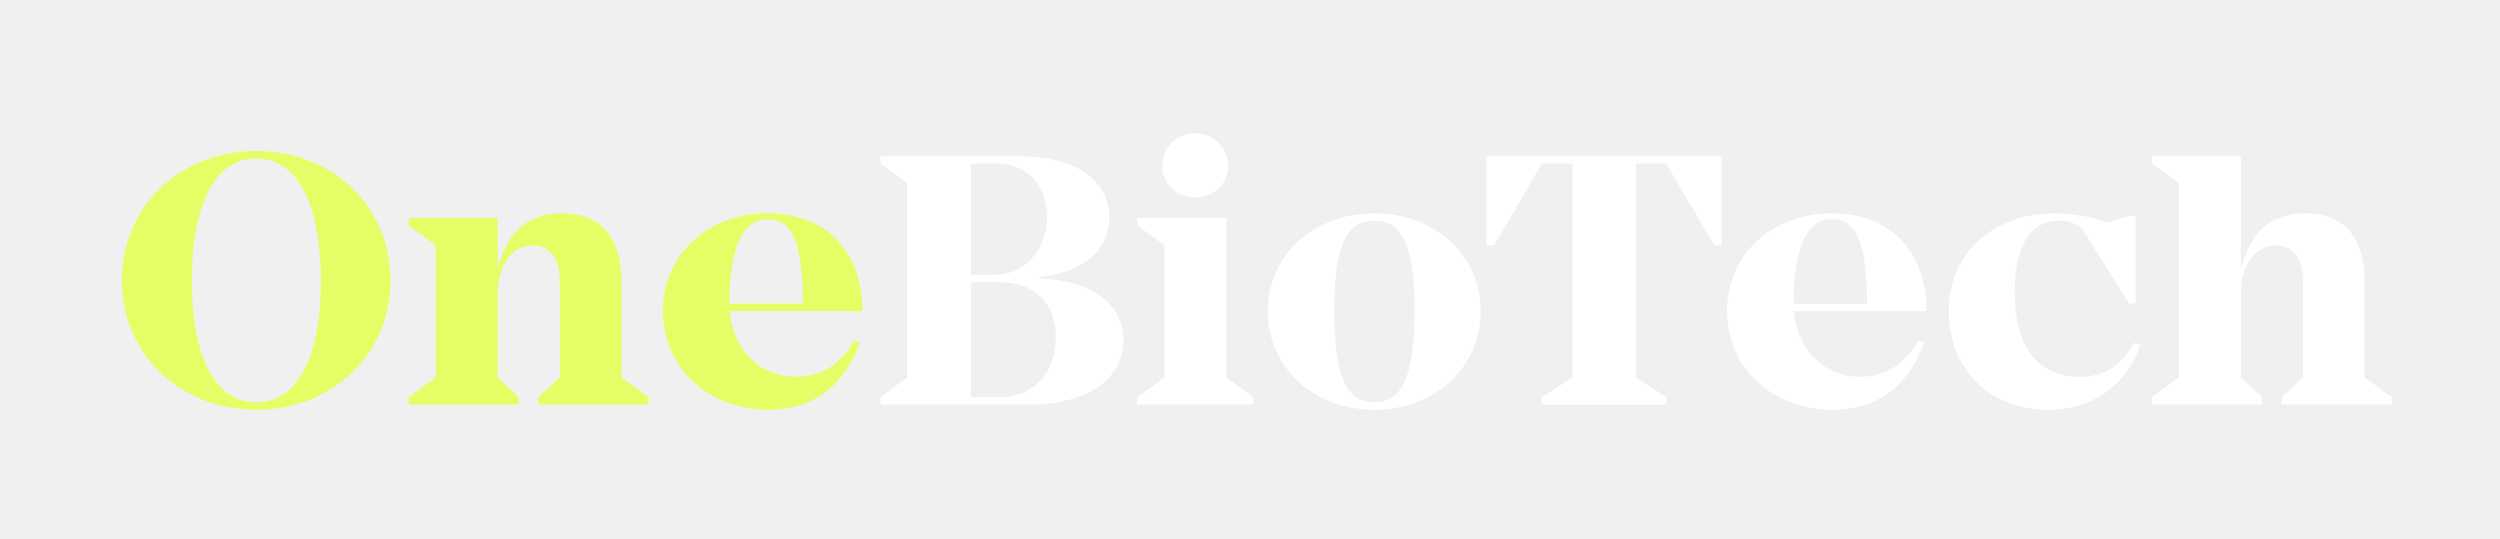
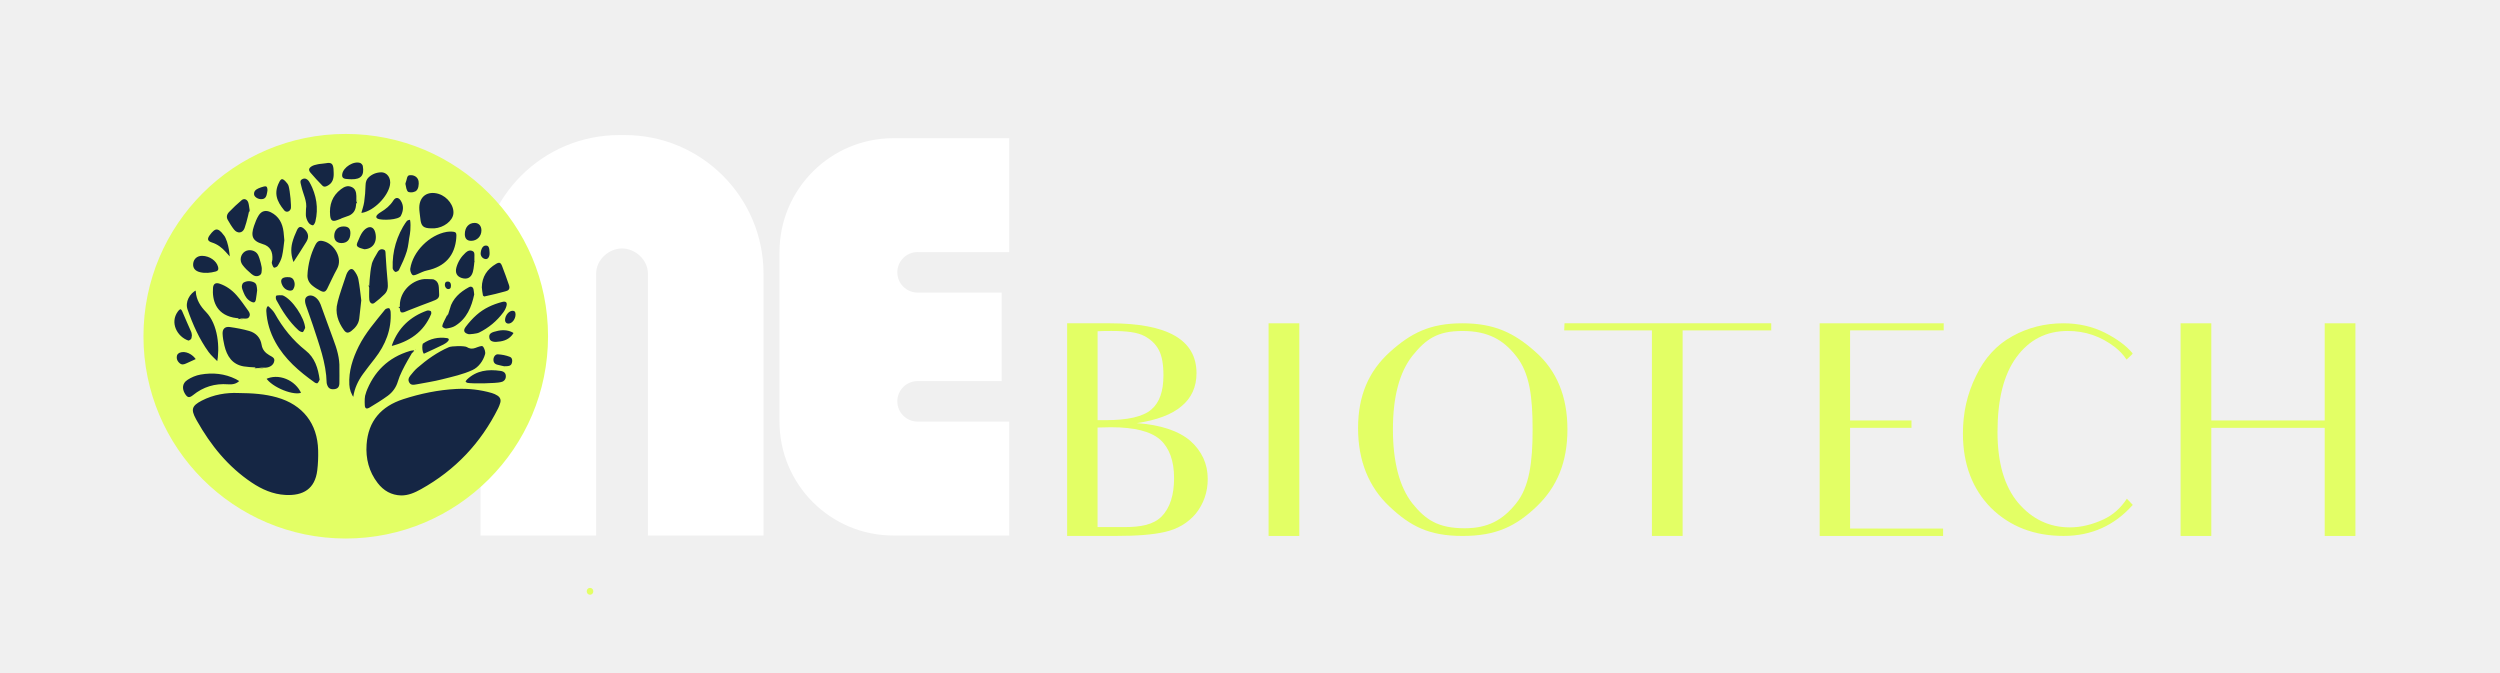
- <svg xmlns="http://www.w3.org/2000/svg" id="Layer_1" version="1.1" viewBox="0 0 943.73 203.29">
+ <svg xmlns="http://www.w3.org/2000/svg" id="Layer_1" version="1.1" viewBox="0 0 1102.25 296.47">
  <defs>
    <style>
      .st0 {
        fill: #fff;
      }

      .st1 {
        fill: #e3ff65;
      }
+ 
+       .st2 {
+         fill: #152644;
+       }
+ 
+       .st3 {
+         fill: none;
+         stroke: #e3ff65;
+         stroke-miterlimit: 10;
+       }
    </style>
  </defs>
-   <path class="st1" d="M147.42,105.85c0,27.29-21.41,48.83-50.65,48.83s-50.79-21.55-50.79-48.83,21.41-48.83,50.79-48.83,50.65,21.55,50.65,48.83ZM121.12,105.85c0-29.8-9.38-46.04-24.35-46.04s-24.35,16.23-24.35,46.04,9.23,46.03,24.35,46.03,24.35-16.23,24.35-46.03Z" />
-   <path class="st1" d="M244.8,149.92v2.8h-41.56v-2.8l8.12-7.42v-35.68c0-9.38-3.5-14.13-10.35-14.13-8.54,0-13.15,8.54-13.15,17.91v31.9l7.98,7.42v2.8h-41.56v-2.8l10.21-7.42v-49.95l-10.21-7.42v-2.8h33.58v19.31c3.08-12.31,9.93-21.13,24.35-21.13,13.43,0,22.39,7.98,22.39,25.75v36.24l10.21,7.42Z" />
-   <path class="st1" d="M322.46,128.51l2.1.84c-5.6,16.23-17.77,25.33-34.42,25.33-22.11,0-39.88-15.25-39.88-37.22s17.63-36.94,39.46-36.94,35.82,13.99,35.82,36.94h-50.09c.84,12.73,10.07,24.77,24.91,24.77,8.96,0,16.37-3.78,22.11-13.71ZM275.3,114.66h27.84c-.28-24.07-4.2-31.9-13.43-31.9s-14.27,10.21-14.41,31.9Z" />
-   <path class="st0" d="M424.04,128.37c0,14.41-13.01,24.35-35.82,24.35h-55.83v-2.8l10.07-7.42v-73.46l-10.07-7.28v-2.8h52.47c20.29,0,33.86,8.54,33.86,22.95s-12.59,21.55-26.73,22.67v.42c20.57.98,32.04,9.79,32.04,23.37ZM366.53,61.77v41.98h8.96c11.33,0,19.73-9.38,19.73-21.83s-8.12-20.15-18.47-20.15h-10.21ZM398.57,127.39c0-12.87-7.7-20.85-21.41-20.85h-10.63v43.38h11.47c11.47,0,20.57-8.81,20.57-22.53Z" />
-   <path class="st0" d="M473.01,149.92v2.8h-43.66v-2.8l10.21-7.42v-49.95l-10.21-7.42v-2.8h33.58v60.17l10.07,7.42ZM438.73,62.47c0-6.44,5.18-12.17,12.45-12.17s12.45,5.74,12.45,12.17c0,6.86-5.18,12.03-12.45,12.03s-12.45-5.18-12.45-12.03Z" />
-   <path class="st0" d="M558.92,117.46c0,21.97-18.05,37.22-40.16,37.22s-40.16-15.25-40.16-37.22,18.19-36.94,40.16-36.94,40.16,14.97,40.16,36.94ZM534.01,117.46c0-25.89-5.18-34.14-15.25-34.14s-15.11,8.26-15.11,34.14,5.18,34.42,15.11,34.42,15.25-8.81,15.25-34.42Z" />
-   <path class="st0" d="M649.86,92.55h-2.8l-18.05-30.78h-11.47v80.74l11.61,7.42v2.8h-47.15v-2.8l11.61-7.42V61.77h-11.61l-17.91,30.78h-2.94v-33.58h88.71v33.58Z" />
-   <path class="st0" d="M724.16,128.51l2.1.84c-5.6,16.23-17.77,25.33-34.42,25.33-22.11,0-39.88-15.25-39.88-37.22s17.63-36.94,39.46-36.94,35.82,13.99,35.82,36.94h-50.09c.84,12.73,10.07,24.77,24.91,24.77,8.96,0,16.37-3.78,22.11-13.71ZM677.01,114.66h27.84c-.28-24.07-4.2-31.9-13.43-31.9s-14.27,10.21-14.41,31.9Z" />
-   <path class="st0" d="M807.97,130.33c-5.6,15.81-18.75,24.35-34.7,24.35-21.83,0-37.64-14.97-37.64-37.36s17.77-36.8,39.88-36.8c6.44,0,13.01.98,19.73,3.5l8.26-2.38h2.66v32.88h-2.52l-17.63-28.12c-2.66-2.38-5.32-3.08-8.68-3.08-12.73,0-16.79,12.87-16.79,26.73,0,21.13,8.82,32.18,24.49,32.18,8.39,0,15.39-3.36,20.71-12.87l2.24.98Z" />
-   <path class="st0" d="M902.83,149.92v2.8h-41.56v-2.8l8.12-7.42v-35.68c0-9.38-3.5-14.13-10.35-14.13-8.54,0-13.15,8.54-13.15,17.91v31.9l7.98,7.42v2.8h-41.56v-2.8l10.21-7.42v-73.46l-10.21-7.28v-2.8h33.58v42.68c3.08-12.31,9.93-21.13,24.35-21.13,13.43,0,22.39,7.98,22.39,25.75v36.24l10.21,7.42Z" />
+   <g>
+     <g>
+       <path class="st1" d="M470.51,142.54h18.88c25.39,0,38.15,7.29,38.15,22.01,0,5.99-2.21,10.94-6.64,14.58-4.3,3.65-10.94,6.12-19.66,7.42,10.55.78,18.36,3.39,23.57,7.81,5.08,4.56,7.68,10.16,7.68,16.8,0,5.86-1.82,10.94-5.21,15.24-3.52,4.17-7.94,6.77-13.41,8.07-5.47,1.3-12.63,1.82-21.75,1.82h-21.62v-93.76ZM483.92,185.25h3.52c9.9,0,16.54-1.56,20.18-4.69,3.65-3.12,5.34-8.07,5.34-15.11,0-4.82-.65-8.59-2.08-11.2-1.43-2.74-3.65-4.69-6.38-6.12-2.86-1.56-7.55-2.21-14.45-2.21-1.82,0-4.56,0-6.12.13v39.2ZM483.92,232.39h11.85c7.29,0,12.76-1.04,16.41-4.69,3.65-3.78,5.47-9.38,5.47-16.93s-2.08-13.28-6.12-16.93c-4.17-3.65-11.33-5.47-21.75-5.47-1.69,0-4.3.13-5.86.13v43.88Z" />
+       <path class="st1" d="M572.86,142.54v93.76h-13.54v-93.76h13.54Z" />
+       <path class="st1" d="M612.83,155.17c9.38-8.46,17.84-12.63,31.9-12.63s22.79,4.17,32.16,12.5c9.51,8.33,14.19,19.79,14.19,34.25s-4.56,25.39-13.54,33.99c-9.12,8.72-17.84,13.02-32.68,13.02s-23.05-4.3-32.29-13.02c-9.12-8.59-13.8-20.18-13.8-34.51s4.69-25.13,14.06-33.6ZM622.73,221.97c5.86,7.29,11.46,10.94,23.05,10.94,10.29,0,16.8-3.65,22.66-10.94,5.86-7.29,7.29-18.1,7.29-32.55s-1.3-24.87-7.16-32.29c-5.86-7.55-12.76-11.2-23.83-11.2s-16.15,3.65-22.01,10.94c-5.73,7.29-8.59,18.1-8.59,32.42s2.86,25.39,8.59,32.68Z" />
+       <path class="st1" d="M780.94,145.66h-39.07v90.63h-13.54v-90.63h-38.67l.13-3.12h91.15v3.12Z" />
+       <path class="st1" d="M827.94,233.04h28.78v3.26h-54.43v-93.76h54.69v3.12h-41.28v39.72h27.08v3.25h-27.08v44.4h12.24Z" />
+       <path class="st1" d="M940.32,222.62c-7.94,8.99-18.1,13.67-30.47,13.67-13.02,0-23.7-4.17-32.03-12.37-8.2-8.33-12.37-19.27-12.37-32.81,0-8.99,1.82-17.32,5.73-25.26,3.78-7.94,9.12-13.8,16.02-17.58,6.77-3.78,14.32-5.73,22.53-5.73,6.77,0,12.89,1.43,18.36,4.17,5.34,2.73,9.38,5.73,12.11,8.98v.39l-2.6,2.47c-1.43-2.21-3.26-4.04-5.08-5.47-6.25-4.82-13.15-7.16-20.83-7.16-9.51,0-17.06,3.91-22.66,11.59-5.6,7.68-8.33,18.62-8.33,32.95,0,13.54,3,23.96,9.12,31.25,6.12,7.16,13.67,10.81,22.79,10.81,4.82,0,9.77-1.17,14.84-3.52,4.17-1.95,7.55-4.95,10.29-9.12l2.6,2.73Z" />
+       <path class="st1" d="M1038.5,142.54v93.76h-13.54v-47.66h-50v47.66h-13.54v-93.76h13.54v42.84h50v-42.84h13.54Z" />
+     </g>
+     <g>
+       <path class="st0" d="M275.44,59.55h-2.4c-33.79,0-61.18,27.39-61.18,61.18h0v115.39h50.97v-115.39c0-6.39,5.78-11.19,11.42-11.19s11.42,4.8,11.42,11.19v115.39h50.97v-115.39h0c0-33.79-27.39-61.18-61.18-61.18Z" />
+       <path class="st0" d="M404.56,111.16h40.41v-50.23h-51.06c-27.74,0-50.23,22.49-50.23,50.23h0v17.85h0v39.02h0v17.85h0c0,27.74,22.49,50.23,50.23,50.23h51.06v-50.23h-40.41c-4.93,0-8.93-4-8.93-8.93s4-8.93,8.93-8.93h37.09v-39.02h-37.09c-4.93,0-8.93-4-8.93-8.93s4-8.93,8.93-8.93Z" />
+       <g>
+         <g>
+           <circle class="st2" cx="152.44" cy="147.83" r="83.1" />
+           <circle class="st3" cx="152.44" cy="147.83" r="83.1" />
+         </g>
+         <g>
+           <path class="st1" d="M152.44,59.55c-48.98,0-88.69,39.71-88.69,88.69s39.71,88.69,88.69,88.69,88.69-39.71,88.69-88.69-39.71-88.69-88.69-88.69ZM197.83,135.92c1.38-4.66,4.61-7.51,8.64-9.72,1.23-.68,2.42-.18,2.77,1.17.18.73.21,1.49.34,2.51-1.2,5.59-3.3,10.94-8.67,14.24-1.19.73-2.72,1.04-4.13,1.22-.69.08-1.69-.42-2.14-.99-.3-.37,0-1.38.27-2.01.94-2.16,2.26-4.2,2.92-6.43ZM195.64,125.43c.06-1.11.61-1.8,1.81-1.79,1.18.02,1.89.89,1.88,2.31,0,1.17-.45,2-1.74,2-1.08,0-2.02-1.22-1.95-2.53ZM197.17,148.58c1.21.18,1.58,1.19.76,2.13-.58.67-1.36,1.23-2.16,1.62-2.83,1.4-5.7,2.74-8.58,4.04-1.56.7-1.92-4.64-1.01-5.27,3.29-2.29,7.01-3.11,11-2.52ZM191.29,133.1c-3.68,1.33-7.32,2.79-10.97,4.2-.6.23-1.18.53-1.79.74-1.8.62-2.63.04-2.72-1.89-.02-.43,0-.86,0-.84-.36-5.86,4.01-11.29,9.99-12.6,1.63-.36,3.39-.08,5.09-.08.16,0,.32.04.47.1,3.22,1.32,2.5,4.32,2.75,6.8.19,1.95-.83,2.84-2.82,3.55ZM188.11,136.48c.63-.22,1.62-.04,2.17.35.36.26.49,1.32.27,1.84-3.39,8.13-9.81,12.47-18.41,14.52.12-.65.14-1.03.26-1.36,2.81-7.6,8.12-12.66,15.7-15.35ZM197.63,152.63c1.45-.64,7.31-.75,8.4-.06,1.14.72,2.16.82,3.34.38.35-.13.7-.27,1.06-.39,1.08-.35,2.4-.95,3.11.19.62.99,1.11,2.5.81,3.55-.89,3.16-3.03,6-5.78,7.28-4.22,1.97-8.92,2.98-13.49,4.14-3.74.95-7.58,1.52-11.37,2.24-1.35.25-2.74.46-3.63-.95-.84-1.33-.46-2.62.45-3.73.98-1.21,1.97-2.44,3.14-3.45,4.23-3.69,8.79-6.92,13.96-9.19ZM211.36,147.12c-1.04.51-4.36.82-4.83.72-2.34-.52-3.08-2.08-1.62-4.01,1.45-1.92,3.07-3.75,4.87-5.34,3.31-2.94,7.27-4.75,11.54-5.86,1.95-.51,3,.46,2.47,2.39-.29,1.06-.83,2.12-1.49,3-2.89,3.91-6.56,6.95-10.93,9.1ZM223.32,128.84c-3.2.92-6.46,1.66-9.71,2.37-.33.07-1.07-.47-1.16-.84-.29-1.19-.36-2.44-.52-3.66.08-4.92,2.46-8.4,6.56-10.82,1.63-.96,2.61-.64,3.3,1.13,1.1,2.8,2.11,5.64,3.09,8.49.56,1.65.07,2.85-1.56,3.32ZM216.35,112.09c-.15,1.67-1.04,2.71-2.25,2.63-1.45-.1-2.68-1.41-2.68-2.91,0-.27.03-.54.07-.8.37-2.17,1.42-3.34,2.91-3.24,1.34.09,1.92,1.13,1.95,3.52,0,.27.02.54,0,.8ZM207.81,106.68c-2.15.03-3.36-1.2-3.37-3.41-.01-3.27,1.94-5.49,4.83-5.49,2.09,0,3.49,1.52,3.49,3.8,0,2.86-2.14,5.06-4.95,5.1ZM204.93,111.05c1.02-.93,2.2-1.43,3.55-.84,1.37.6,1.21,1.88,1.18,3.07-.01.48,0,.97,0,1.45.07.01-.21,3.68-.72,5.4-.81,2.75-2.91,3.75-5.53,2.91-2.42-.77-3.41-2.71-2.63-5.38.75-2.58,2.16-4.79,4.15-6.61ZM201.7,104.76c-.62,8.2-5.17,13.25-13.33,14.97-1.45.3-2.8,1.05-4.19,1.62-1.03.43-2.21.94-2.97-.08-.57-.76-.96-1.98-.82-2.91,1.2-7.79,8.64-15.24,16.44-16.61.63-.11,1.29-.12,1.53-.14,3-.03,3.53.54,3.33,3.15ZM200.38,94.41c-.44,3.36-4.5,6.47-8.85,6.77-.43.03-.86,0-1.29,0-3.86,0-5.11-1.16-5.44-4.97-.14-1.61-.48-3.21-.44-4.81.13-5.22,4-7.9,9.1-6.42.05.01.1.04.15.06,4.13,1.29,7.26,5.62,6.77,9.36ZM182.78,85.09c-1.01.32-2.67.35-3.28-.25-.81-.8-.97-2.33-1.23-3.59-.11-.52.27-1.13.39-1.71.49-2.33.94-2.83,2.57-2.81,2,.03,3.57,1.33,3.83,3.21.05.37.05.75.06,1.07-.08,1.82-.56,3.5-2.36,4.08ZM178.73,97.38c.4-.59,1.56-1.07,2.25-.95.7.12.58,5.2.24,6.87-.52,2.52-.62,5.15-1.37,7.59-.89,2.89-2.19,5.68-3.52,8.41-.3.61-1.61,1.26-2.16,1.06-.69-.24-1.51-1.33-1.54-2.07-.26-7.62,1.85-14.61,6.1-20.92ZM177.17,95.43c-1.13,2.2-9.12,2.29-10.78,1.48-1.22-.59-1.28-1.65-.32-2.64.44-.45.99-.83,1.54-1.16,2.14-1.29,4.03-2.79,5.39-4.97,1.13-1.8,2.89-1.79,4.04-.06,1.57,2.38,1.39,4.89.13,7.33ZM115.6,108.06c-4.95-1.46-5.61-4.12-4.07-8.64.55-1.61,1.18-3.25,2.08-4.69,1.43-2.28,3.62-2.79,6.04-1.58,3.71,1.86,5.39,5.09,5.87,9.06.14,1.12.21,2.24.35,3.74-.29,2.14-.47,4.68-1.04,7.13-.37,1.58-1.16,3.13-2.05,4.5-.37.58-1.75,1.13-2.21.87-.64-.36-.98-1.46-1.21-2.3-.14-.52.19-1.15.23-1.74.22-3.32-.84-5.43-3.98-6.36ZM121.38,159.46c-.37,1.71-1.96,2.94-4.05,3.13-.48.04-.97,0-1.45,0,0,.02-5.71-.08-8.5-.55-5.33-.91-7.8-4.75-8.94-9.63-.4-1.72-.73-3.49-.8-5.24-.11-2.44,1.33-3.81,3.73-3.48,2.92.41,5.84.94,8.67,1.76,3.18.92,5.26,3.18,5.8,6.5.33,2.04,1.5,3.24,3.12,4.21,1.27.76,2.86,1.29,2.43,3.3ZM133.38,173.45c-3.48,1.92-13.82-2.18-16.58-6.64,5.86-3.03,13.92.24,16.58,6.64ZM104.64,129.8c1.91,2.17,3.54,4.59,5.24,6.95.68.94,1.09,1.99.43,3.17-.66,1.17-1.75,1.08-2.84,1.03-.22,0-.43,0-.65,0,0,.04-2.8-.18-4.16-.47-8.03-1.73-9.67-8.25-9.24-13.65.17-2.08,1.55-2.91,3.54-2.24,3.03,1.02,5.59,2.86,7.67,5.21ZM102.78,101.51c-1.06-1.34-1.95-2.84-2.8-4.33-.83-1.45-.43-2.92.63-4.03,1.79-1.86,3.67-3.64,5.64-5.3,1.29-1.09,3.04-.49,3.65,1.18.36.99.41,2.09.6,3.14.07.04-1.18,5.86-2.21,8.61-.99,2.64-3.75,2.95-5.51.73ZM106.13,126.33c0-.73.39-1.8.96-2.13,1.59-.94,3.42-.96,5.1-.17,1.55.73,1.55,2.31,1.69,3.97-.17,1.24-.3,2.69-.56,4.11-.32,1.69-1.23,2.12-2.8,1.35-1.85-.91-2.9-2.51-3.61-4.36-.35-.9-.78-1.84-.78-2.77ZM115.91,118.35c-.06,1.33.15,2.78-1.34,3.55-1.51.78-2.92.21-4.04-.74-1.46-1.24-2.92-2.57-4.04-4.11-1.59-2.17-.92-5.16,1.18-6.55,2.01-1.33,5.27-.73,6.5,1.57,1.01,1.89,1.88,6.23,1.75,6.28ZM113.72,82.6c.73-.34,1.51-.57,2.28-.79,1.68-.47,2.43.12,2.43,2.16-.09.52-.18,1.33-.4,2.1-.46,1.67-1.52,2.36-3.25,2.22-1.56-.13-3.11-1.24-3.25-2.47-.19-1.65.83-2.6,2.18-3.22ZM122.62,80.12c.99-1.98,2.05-2.15,3.59-.53.62.65,1.26,1.42,1.51,2.25.68,2.3,1.31,9.25.99,10.26-.57,1.81-2.63,2.38-3.82.92-3.35-4.09-4.81-7.83-2.26-12.9ZM121.41,130.04c.52-.53,3.18-.38,3.48-.26,4.34,1.8,9.86,10.03,10.17,14.88-.45.78-.76,1.99-1.41,2.21-.65.22-1.82-.35-2.44-.93-4.16-3.83-7.18-8.53-9.83-13.47-.36-.66-.39-2.01.03-2.44ZM129.56,128.02c-.3.43-1.23.68-1.83.61-1.71-.19-2.98-1.17-3.74-2.72-1.26-2.56-.21-4.21,2.65-4.22,1.45-.06,2.71.3,3.35,1.72.72,1.59.52,3.21-.43,4.6ZM129.3,116.61c-1.5-3.5-1.71-6.62-.92-9.74.5-1.96,1.28-3.87,2.14-5.71.9-1.91,2.3-2.07,3.88-.66,2.06,1.84,2.53,4.01,1.12,6.34-1.91,3.16-3.96,6.23-6.22,9.76ZM137.13,80.44c2.87,5.48,3.87,11.25,2.41,17.33-.19.79-.81,1.9-1.42,2.04-.67.15-1.78-.47-2.29-1.08-.68-.82-1.13-1.93-1.37-2.98-.22-.97-.05-2.03-.05-3.55.63-3.26-1.28-6.53-2.04-10.02-.3-1.4-1.03-2.9.88-3.74,1.44-.63,2.87.12,3.86,2.02ZM137.08,72.94c.86-.56,1.96-.8,2.99-1.01,1.15-.24,2.35-.22,3.51-.45,2.6-.51,3.72.28,3.96,2.94.05.59.06,1.18.08,1.77.11,2.71-.54,5-3.24,6.28-.99.47-1.89.48-2.65-.33-1.77-1.87-3.58-3.71-5.22-5.68-1.13-1.37-.94-2.54.57-3.52ZM135.06,120.89c.33-4.54,1.39-8.91,3.46-12.99,1.08-2.14,2.23-2.61,4.48-1.98,4.89,1.36,8.81,7.93,6.05,12.87-1.57,2.81-2.86,5.77-4.3,8.65-.84,1.68-1.87,2.11-3.56,1.27-1.38-.68-2.73-1.52-3.9-2.51-1.58-1.34-2.41-3.14-2.22-5.31ZM146.86,104.09c0-2.92,1.87-4.8,4.73-4.75,2.32.04,3.44,1.2,3.4,3.53-.05,3.05-1.69,4.82-4.45,4.8-2.27-.02-3.68-1.39-3.68-3.58ZM153.39,95.81c-1.52.53-3.02,1.1-4.51,1.69-2.33.92-3.58.17-3.82-2.38-.45-4.88.92-9.01,4.95-12.08,1.6-1.22,3.26-1.93,5.22-1.05,1.88.85,2.33,2.54,2.39,4.4.02.59,0,1.18,0,1.77.04,0-.08,2.26-.3,3.36-.44,2.2-1.84,3.56-3.94,4.29ZM157.07,106.91c.58-1.27,1.01-2.61,1.69-3.82.51-.92,1.18-1.83,1.99-2.48,2.28-1.82,4.52-.99,5.2,1.83,1.08,4.44-1.21,7.82-5.35,7.96-.86-.27-1.76-.44-2.56-.83-1.11-.54-1.53-1.44-.97-2.67ZM163.32,116.72c.46-2.08,1.74-4.01,2.84-5.9.65-1.12,1.77-1.77,3.18-1.24,1.29.49,1.11,1.63,1.18,2.72.26,4.12.53,8.25.93,12.36.2,2.05-.06,3.92-1.53,5.38-1.41,1.4-2.92,2.71-4.51,3.9-1.36,1.03-2.93.11-3.09-1.83-.14-1.6-.03-3.23-.03-4.84-.11-.01.27-7.12,1.04-10.56ZM172.42,81.74c-1.05,5.33-7.25,11.56-12.53,12.56-.3.06-.62,0-1.22,0,.52-1.9,1.14-3.57,1.4-5.3.36-2.42.54-4.88.6-7.33.04-1.56.45-2.86,1.58-3.9,1.61-1.47,3.56-2.23,5.71-2.29,3.07-.08,5.13,2.87,4.46,6.26ZM154.96,79.54c-.91-.06-1.84-.03-2.73-.19-1.49-.27-2.07-1.19-1.83-2.69.52-3.32,5.41-6.39,8.59-5.27.62.22,1.34,1.04,1.46,1.68.81,4.49-1,6.55-5.49,6.47ZM99.05,103.31c2.49,3.22,2.93,11,2.77,11.08-.89-.99-1.79-1.98-2.67-2.98-1.63-1.83-3.49-3.28-5.9-4.03-2.23-.7-2.59-2.05-1.24-3.91,2.65-3.67,4.28-3.72,7.04-.15ZM96.62,117.5c.38,1.44-.06,2.34-1.48,2.71-2.31.6-4.63.86-7.01.3-2.42-.57-3.67-2.08-3.46-4.31.23-2.37,2.06-3.95,4.51-3.9,3.46.07,6.67,2.31,7.44,5.2ZM86.64,127.33c.07.44.15.83.18,1.23.23,3.48,2,6.23,4.33,8.61,5.53,5.66,6.38,16.16,4.99,23.1-1.74-1.8-3.38-3.13-4.58-4.79-4.15-5.76-7.01-12.21-9.34-18.87-1.22-3.49.88-7.61,4.42-9.3ZM84.78,146.15c.21.48.21,1.04.33,1.67-.12.61-.08,1.42-.46,1.92-.36.48-1.29,1.04-1.74.89-5.28-1.79-8.68-8.36-4.94-13.52,1.28-1.76,2.21-1.62,2.94.2,1.2,2.98,2.59,5.88,3.86,8.84ZM77.6,156.47c.17-.59.89-1.22,1.51-1.45,2.67-1.02,6.15.61,7.93,3.51-1.57.72-3.07,1.36-4.53,2.07-1.23.6-2.42.93-3.61-.07-1.28-1.08-1.75-2.5-1.3-4.06ZM82.34,167.09c1.78-1.17,3.93-2.08,6.02-2.44,5.45-.95,10.82-.45,15.88,2.07.53.26,1.03.58,1.53.89.12.07.18.24.33.46-1.53,1.68-3.51,2.03-5.57,1.87-5.69-.44-10.72,1.09-15.15,4.69-1.81,1.47-3,1.25-4.22-.71-1.56-2.51-1.3-5.19,1.18-6.82ZM88.65,176.23c5.41-2.81,11.21-3.67,16.36-3.45,6.38.05,11.84.44,17.18,1.94,11.63,3.28,18.31,11.78,18.58,23.84.07,2.95-.03,5.94-.39,8.86-1.03,8.48-6.48,11.75-14.6,11.3-5.59-.31-10.53-2.49-15.12-5.57-10.49-7.04-18.18-16.55-24.31-27.45-.13-.23-.26-.47-.39-.71-2.45-4.45-1.86-6.4,2.71-8.77ZM140.26,169.41c-.27.25-1.27.01-1.73-.31-6.95-4.93-13.35-10.4-17.55-18.01-2.4-4.35-3.8-9.01-4.07-13.98-.03-.61.08-1.3.33-1.85.35-.75,1.06-1.02,1.71-.36.94.95,1.97,1.89,2.61,3.03,3.5,6.28,7.88,11.76,13.56,16.26,4.07,3.22,5.63,7.88,6.33,13.32-.27.47-.59,1.35-1.21,1.9ZM137.52,143.69c-.95-2.97-2.11-5.87-3.09-8.83-.8-2.4-.47-3.88.85-4.66,1.48-.87,3.49-.39,5.04,1.35.63.7,1.15,1.57,1.48,2.45,1.91,5.13,3.68,10.31,5.62,15.43,1.59,4.2,2.89,8.44,2.72,12.99,0,2.2.05,4.41-.01,6.61-.05,1.88-.97,2.85-2.68,3.05-1.93.23-3.14-.52-3.7-2.31-.09-.31-.21-.62-.22-.94-.21-8.81-3.37-16.92-6.01-25.14ZM148.29,133.3c1.09-4.2,2.6-8.3,3.96-12.43.2-.6.54-1.18.93-1.69.99-1.27,2.28-1.47,3.28-.24.91,1.13,1.73,2.54,2.01,3.94.64,3.26.93,6.58,1.32,9.54-.33,2.96-.6,5.52-.9,8.08-.3,2.52-1.77,4.35-3.7,5.84-1.52,1.18-2.8,1.09-3.91-.43-2.74-3.77-4.17-7.98-2.97-12.61ZM157.67,152.56c3.02-6.08,7.5-11.16,11.72-16.39.45-.56,1.65-.93,2.35-.75.48.12.94,1.31.99,2.05.45,7.91-2.29,14.77-7.09,20.93-1.76,2.25-3.53,4.49-5.2,6.8-2.14,2.96-3.67,6.2-4.19,9.86-.03.24-.17.46-.38,1.01-1.52-2.1-2.23-4.19-2.35-6.45-.33-6.09,1.5-11.7,4.15-17.06ZM160.84,173.05c3.49-9.45,9.99-15.89,19.76-18.79.84-.25,1.75-.26,2.63-.38.09.15-5.83,9.17-7.31,14.38-.77,2.7-2.4,4.99-4.65,6.64-2.6,1.9-5.35,3.59-8.11,5.24-1.58.94-2.72.41-2.82-1.4-.1-1.89-.13-3.96.51-5.69ZM161.13,195.95c.73-10.58,6.61-17.22,16.5-20.43,7.65-2.48,15.53-4.12,23.56-4.53,5.31-.27,10.65.32,15.81,1.82.92.27,1.83.68,2.62,1.2,1.34.88,1.89,2.19,1.41,3.78-.25.82-.55,1.64-.93,2.4-7.72,15.49-19.1,27.51-34.24,35.93-2.8,1.56-5.69,2.84-9,2.82-4.52-.12-8.06-2.19-10.75-5.68-3.93-5.09-5.42-11-4.98-17.31ZM221.11,168.94c-2.64.65-12.68.76-14.95.38-.51-.09-1.23-.51-1.35-.93-.11-.38.36-1.06.74-1.43,4.34-4.13,9.62-4.75,15.23-3.92,1.49.22,2.66.99,2.74,2.68.09,1.71-.94,2.85-2.42,3.22ZM222.29,161.99c-.67-.15-1.99-.38-3.28-.75-1.35-.39-2.01-1.38-1.95-2.8.06-1.41,1.09-2.79,2.48-2.72,1.83.1,3.72.47,5.42,1.14,1.32.51,1.6,1.95,1.2,3.33-.47,1.64-1.8,1.8-3.88,1.8ZM226.06,148.18c-1.97,2.35-4.66,2.91-7.38,3.06-2.05.01-3.17-.73-3.41-2.18-.28-1.66.42-2.64,2.37-3.24,2.62-.8,5.25-1.12,7.88-.03,1.64.67,1.71,1,.54,2.39ZM224.2,143.17c-1.23.01-2.05-.87-2.02-2.19.04-2.22,1.99-4.51,3.85-4.45,1.39.04,1.77.98,1.77,2.18-.03,2.3-1.75,4.44-3.6,4.46Z" />
+           <path class="st3" d="M152.44,59.55c-48.98,0-88.69,39.71-88.69,88.69s39.71,88.69,88.69,88.69,88.69-39.71,88.69-88.69-39.71-88.69-88.69-88.69ZM197.83,135.92c1.38-4.66,4.61-7.51,8.64-9.72,1.23-.68,2.42-.18,2.77,1.17.18.73.21,1.49.34,2.51-1.2,5.59-3.3,10.94-8.67,14.24-1.19.73-2.72,1.04-4.13,1.22-.69.08-1.69-.42-2.14-.99-.3-.37,0-1.38.27-2.01.94-2.16,2.26-4.2,2.92-6.43ZM195.64,125.43c.06-1.11.61-1.8,1.81-1.79,1.18.02,1.89.89,1.88,2.31,0,1.17-.45,2-1.74,2-1.08,0-2.02-1.22-1.95-2.53ZM197.17,148.58c1.21.18,1.58,1.19.76,2.13-.58.67-1.36,1.23-2.16,1.62-2.83,1.4-5.7,2.74-8.58,4.04-1.56.7-1.92-4.64-1.01-5.27,3.29-2.29,7.01-3.11,11-2.52ZM191.29,133.1c-3.68,1.33-7.32,2.79-10.97,4.2-.6.23-1.18.53-1.79.74-1.8.62-2.63.04-2.72-1.89-.02-.43,0-.86,0-.84-.36-5.86,4.01-11.29,9.99-12.6,1.63-.36,3.39-.08,5.09-.08.16,0,.32.04.47.1,3.22,1.32,2.5,4.32,2.75,6.8.19,1.95-.83,2.84-2.82,3.55ZM188.11,136.48c.63-.22,1.62-.04,2.17.35.36.26.49,1.32.27,1.84-3.39,8.13-9.81,12.47-18.41,14.52.12-.65.14-1.03.26-1.36,2.81-7.6,8.12-12.66,15.7-15.35ZM197.63,152.63c1.45-.64,7.31-.75,8.4-.06,1.14.72,2.16.82,3.34.38.35-.13.7-.27,1.06-.39,1.08-.35,2.4-.95,3.11.19.62.99,1.11,2.5.81,3.55-.89,3.16-3.03,6-5.78,7.28-4.22,1.97-8.92,2.98-13.49,4.14-3.74.95-7.58,1.52-11.37,2.24-1.35.25-2.74.46-3.63-.95-.84-1.33-.46-2.62.45-3.73.98-1.21,1.97-2.44,3.14-3.45,4.23-3.69,8.79-6.92,13.96-9.19ZM211.36,147.12c-1.04.51-4.36.82-4.83.72-2.34-.52-3.08-2.08-1.62-4.01,1.45-1.92,3.07-3.75,4.87-5.34,3.31-2.94,7.27-4.75,11.54-5.86,1.95-.51,3,.46,2.47,2.39-.29,1.06-.83,2.12-1.49,3-2.89,3.91-6.56,6.95-10.93,9.1ZM223.32,128.84c-3.2.92-6.46,1.66-9.71,2.37-.33.07-1.07-.47-1.16-.84-.29-1.19-.36-2.44-.52-3.66.08-4.92,2.46-8.4,6.56-10.82,1.63-.96,2.61-.64,3.3,1.13,1.1,2.8,2.11,5.64,3.09,8.49.56,1.65.07,2.85-1.56,3.32ZM216.35,112.09c-.15,1.67-1.04,2.71-2.25,2.63-1.45-.1-2.68-1.41-2.68-2.91,0-.27.03-.54.07-.8.37-2.17,1.42-3.34,2.91-3.24,1.34.09,1.92,1.13,1.95,3.52,0,.27.02.54,0,.8ZM207.81,106.68c-2.15.03-3.36-1.2-3.37-3.41-.01-3.27,1.94-5.49,4.83-5.49,2.09,0,3.49,1.52,3.49,3.8,0,2.86-2.14,5.06-4.95,5.1ZM204.93,111.05c1.02-.93,2.2-1.43,3.55-.84,1.37.6,1.21,1.88,1.18,3.07-.01.48,0,.97,0,1.45.07.01-.21,3.68-.72,5.4-.81,2.75-2.91,3.75-5.53,2.91-2.42-.77-3.41-2.71-2.63-5.38.75-2.58,2.16-4.79,4.15-6.61ZM201.7,104.76c-.62,8.2-5.17,13.25-13.33,14.97-1.45.3-2.8,1.05-4.19,1.62-1.03.43-2.21.94-2.97-.08-.57-.76-.96-1.98-.82-2.91,1.2-7.79,8.64-15.24,16.44-16.61.63-.11,1.29-.12,1.53-.14,3-.03,3.53.54,3.33,3.15ZM200.38,94.41c-.44,3.36-4.5,6.47-8.85,6.77-.43.03-.86,0-1.29,0-3.86,0-5.11-1.16-5.44-4.97-.14-1.61-.48-3.21-.44-4.81.13-5.22,4-7.9,9.1-6.42.05.01.1.04.15.06,4.13,1.29,7.26,5.62,6.77,9.36ZM182.78,85.09c-1.01.32-2.67.35-3.28-.25-.81-.8-.97-2.33-1.23-3.59-.11-.52.27-1.13.39-1.71.49-2.33.94-2.83,2.57-2.81,2,.03,3.57,1.33,3.83,3.21.05.37.05.75.06,1.07-.08,1.82-.56,3.5-2.36,4.08ZM178.73,97.38c.4-.59,1.56-1.07,2.25-.95.7.12.58,5.2.24,6.87-.52,2.52-.62,5.15-1.37,7.59-.89,2.89-2.19,5.68-3.52,8.41-.3.61-1.61,1.26-2.16,1.06-.69-.24-1.51-1.33-1.54-2.07-.26-7.62,1.85-14.61,6.1-20.92ZM177.17,95.43c-1.13,2.2-9.12,2.29-10.78,1.48-1.22-.59-1.28-1.65-.32-2.64.44-.45.99-.83,1.54-1.16,2.14-1.29,4.03-2.79,5.39-4.97,1.13-1.8,2.89-1.79,4.04-.06,1.57,2.38,1.39,4.89.13,7.33ZM115.6,108.06c-4.95-1.46-5.61-4.12-4.07-8.64.55-1.61,1.18-3.25,2.08-4.69,1.43-2.28,3.62-2.79,6.04-1.58,3.71,1.86,5.39,5.09,5.87,9.06.14,1.12.21,2.24.35,3.74-.29,2.14-.47,4.68-1.04,7.13-.37,1.58-1.16,3.13-2.05,4.5-.37.58-1.75,1.13-2.21.87-.64-.36-.98-1.46-1.21-2.3-.14-.52.19-1.15.23-1.74.22-3.32-.84-5.43-3.98-6.36ZM121.38,159.46c-.37,1.71-1.96,2.94-4.05,3.13-.48.04-.97,0-1.45,0,0,.02-5.71-.08-8.5-.55-5.33-.91-7.8-4.75-8.94-9.63-.4-1.72-.73-3.49-.8-5.24-.11-2.44,1.33-3.81,3.73-3.48,2.92.41,5.84.94,8.67,1.76,3.18.92,5.26,3.18,5.8,6.5.33,2.04,1.5,3.24,3.12,4.21,1.27.76,2.86,1.29,2.43,3.3ZM133.38,173.45c-3.48,1.92-13.82-2.18-16.58-6.64,5.86-3.03,13.92.24,16.58,6.64ZM104.64,129.8c1.91,2.17,3.54,4.59,5.24,6.95.68.94,1.09,1.99.43,3.17-.66,1.17-1.75,1.08-2.84,1.03-.22,0-.43,0-.65,0,0,.04-2.8-.18-4.16-.47-8.03-1.73-9.67-8.25-9.24-13.65.17-2.08,1.55-2.91,3.54-2.24,3.03,1.02,5.59,2.86,7.67,5.21ZM102.78,101.51c-1.06-1.34-1.95-2.84-2.8-4.33-.83-1.45-.43-2.92.63-4.03,1.79-1.86,3.67-3.64,5.64-5.3,1.29-1.09,3.04-.49,3.65,1.18.36.99.41,2.09.6,3.14.07.04-1.18,5.86-2.21,8.61-.99,2.64-3.75,2.95-5.51.73ZM106.13,126.33c0-.73.39-1.8.96-2.13,1.59-.94,3.42-.96,5.1-.17,1.55.73,1.55,2.31,1.69,3.97-.17,1.24-.3,2.69-.56,4.11-.32,1.69-1.23,2.12-2.8,1.35-1.85-.91-2.9-2.51-3.61-4.36-.35-.9-.78-1.84-.78-2.77ZM115.91,118.35c-.06,1.33.15,2.78-1.34,3.55-1.51.78-2.92.21-4.04-.74-1.46-1.24-2.92-2.57-4.04-4.11-1.59-2.17-.92-5.16,1.18-6.55,2.01-1.33,5.27-.73,6.5,1.57,1.01,1.89,1.88,6.23,1.75,6.28ZM113.72,82.6c.73-.34,1.51-.57,2.28-.79,1.68-.47,2.43.12,2.43,2.16-.09.52-.18,1.33-.4,2.1-.46,1.67-1.52,2.36-3.25,2.22-1.56-.13-3.11-1.24-3.25-2.47-.19-1.65.83-2.6,2.18-3.22ZM122.62,80.12c.99-1.98,2.05-2.15,3.59-.53.62.65,1.26,1.42,1.51,2.25.68,2.3,1.31,9.25.99,10.26-.57,1.81-2.63,2.38-3.82.92-3.35-4.09-4.81-7.83-2.26-12.9ZM121.41,130.04c.52-.53,3.18-.38,3.48-.26,4.34,1.8,9.86,10.03,10.17,14.88-.45.78-.76,1.99-1.41,2.21-.65.22-1.82-.35-2.44-.93-4.16-3.83-7.18-8.53-9.83-13.47-.36-.66-.39-2.01.03-2.44ZM129.56,128.02c-.3.43-1.23.68-1.83.61-1.71-.19-2.98-1.17-3.74-2.72-1.26-2.56-.21-4.21,2.65-4.22,1.45-.06,2.71.3,3.35,1.72.72,1.59.52,3.21-.43,4.6ZM129.3,116.61c-1.5-3.5-1.71-6.62-.92-9.74.5-1.96,1.28-3.87,2.14-5.71.9-1.91,2.3-2.07,3.88-.66,2.06,1.84,2.53,4.01,1.12,6.34-1.91,3.16-3.96,6.23-6.22,9.76ZM137.13,80.44c2.87,5.48,3.87,11.25,2.41,17.33-.19.79-.81,1.9-1.42,2.04-.67.15-1.78-.47-2.29-1.08-.68-.82-1.13-1.93-1.37-2.98-.22-.97-.05-2.03-.05-3.55.63-3.26-1.28-6.53-2.04-10.02-.3-1.4-1.03-2.9.88-3.74,1.44-.63,2.87.12,3.86,2.02ZM137.08,72.94c.86-.56,1.96-.8,2.99-1.01,1.15-.24,2.35-.22,3.51-.45,2.6-.51,3.72.28,3.96,2.94.05.59.06,1.18.08,1.77.11,2.71-.54,5-3.24,6.28-.99.47-1.89.48-2.65-.33-1.77-1.87-3.58-3.71-5.22-5.68-1.13-1.37-.94-2.54.57-3.52ZM135.06,120.89c.33-4.54,1.39-8.91,3.46-12.99,1.08-2.14,2.23-2.61,4.48-1.98,4.89,1.36,8.81,7.93,6.05,12.87-1.57,2.81-2.86,5.77-4.3,8.65-.84,1.68-1.87,2.11-3.56,1.27-1.38-.68-2.73-1.52-3.9-2.51-1.58-1.34-2.41-3.14-2.22-5.31ZM146.86,104.09c0-2.92,1.87-4.8,4.73-4.75,2.32.04,3.44,1.2,3.4,3.53-.05,3.05-1.69,4.82-4.45,4.8-2.27-.02-3.68-1.39-3.68-3.58ZM153.39,95.81c-1.52.53-3.02,1.1-4.51,1.69-2.33.92-3.58.17-3.82-2.38-.45-4.88.92-9.01,4.95-12.08,1.6-1.22,3.26-1.93,5.22-1.05,1.88.85,2.33,2.54,2.39,4.4.02.59,0,1.18,0,1.77.04,0-.08,2.26-.3,3.36-.44,2.2-1.84,3.56-3.94,4.29ZM157.07,106.91c.58-1.27,1.01-2.61,1.69-3.82.51-.92,1.18-1.83,1.99-2.48,2.28-1.82,4.52-.99,5.2,1.83,1.08,4.44-1.21,7.82-5.35,7.96-.86-.27-1.76-.44-2.56-.83-1.11-.54-1.53-1.44-.97-2.67ZM163.32,116.72c.46-2.08,1.74-4.01,2.84-5.9.65-1.12,1.77-1.77,3.18-1.24,1.29.49,1.11,1.63,1.18,2.72.26,4.12.53,8.25.93,12.36.2,2.05-.06,3.92-1.53,5.38-1.41,1.4-2.92,2.71-4.51,3.9-1.36,1.03-2.93.11-3.09-1.83-.14-1.6-.03-3.23-.03-4.84-.11-.01.27-7.12,1.04-10.56ZM172.42,81.74c-1.05,5.33-7.25,11.56-12.53,12.56-.3.06-.62,0-1.22,0,.52-1.9,1.14-3.57,1.4-5.3.36-2.42.54-4.88.6-7.33.04-1.56.45-2.86,1.58-3.9,1.61-1.47,3.56-2.23,5.71-2.29,3.07-.08,5.13,2.87,4.46,6.26ZM154.96,79.54c-.91-.06-1.84-.03-2.73-.19-1.49-.27-2.07-1.19-1.83-2.69.52-3.32,5.41-6.39,8.59-5.27.62.22,1.34,1.04,1.46,1.68.81,4.49-1,6.55-5.49,6.47ZM99.05,103.31c2.49,3.22,2.93,11,2.77,11.08-.89-.99-1.79-1.98-2.67-2.98-1.63-1.83-3.49-3.28-5.9-4.03-2.23-.7-2.59-2.05-1.24-3.91,2.65-3.67,4.28-3.72,7.04-.15ZM96.62,117.5c.38,1.44-.06,2.34-1.48,2.71-2.31.6-4.63.86-7.01.3-2.42-.57-3.67-2.08-3.46-4.31.23-2.37,2.06-3.95,4.51-3.9,3.46.07,6.67,2.31,7.44,5.2ZM86.64,127.33c.07.44.15.83.18,1.23.23,3.48,2,6.23,4.33,8.61,5.53,5.66,6.38,16.16,4.99,23.1-1.74-1.8-3.38-3.13-4.58-4.79-4.15-5.76-7.01-12.21-9.34-18.87-1.22-3.49.88-7.61,4.42-9.3ZM84.78,146.15c.21.48.21,1.04.33,1.67-.12.61-.08,1.42-.46,1.92-.36.48-1.29,1.04-1.74.89-5.28-1.79-8.68-8.36-4.94-13.52,1.28-1.76,2.21-1.62,2.94.2,1.2,2.98,2.59,5.88,3.86,8.84ZM77.6,156.47c.17-.59.89-1.22,1.51-1.45,2.67-1.02,6.15.61,7.93,3.51-1.57.72-3.07,1.36-4.53,2.07-1.23.6-2.42.93-3.61-.07-1.28-1.08-1.75-2.5-1.3-4.06ZM82.34,167.09c1.78-1.17,3.93-2.08,6.02-2.44,5.45-.95,10.82-.45,15.88,2.07.53.26,1.03.58,1.53.89.12.07.18.24.33.46-1.53,1.68-3.51,2.03-5.57,1.87-5.69-.44-10.72,1.09-15.15,4.69-1.81,1.47-3,1.25-4.22-.71-1.56-2.51-1.3-5.19,1.18-6.82ZM88.65,176.23c5.41-2.81,11.21-3.67,16.36-3.45,6.38.05,11.84.44,17.18,1.94,11.63,3.28,18.31,11.78,18.58,23.84.07,2.95-.03,5.94-.39,8.86-1.03,8.48-6.48,11.75-14.6,11.3-5.59-.31-10.53-2.49-15.12-5.57-10.49-7.04-18.18-16.55-24.31-27.45-.13-.23-.26-.47-.39-.71-2.45-4.45-1.86-6.4,2.71-8.77ZM140.26,169.41c-.27.25-1.27.01-1.73-.31-6.95-4.93-13.35-10.4-17.55-18.01-2.4-4.35-3.8-9.01-4.07-13.98-.03-.61.08-1.3.33-1.85.35-.75,1.06-1.02,1.71-.36.94.95,1.97,1.89,2.61,3.03,3.5,6.28,7.88,11.76,13.56,16.26,4.07,3.22,5.63,7.88,6.33,13.32-.27.47-.59,1.35-1.21,1.9ZM137.52,143.69c-.95-2.97-2.11-5.87-3.09-8.83-.8-2.4-.47-3.88.85-4.66,1.48-.87,3.49-.39,5.04,1.35.63.7,1.15,1.57,1.48,2.45,1.91,5.13,3.68,10.31,5.62,15.43,1.59,4.2,2.89,8.44,2.72,12.99,0,2.2.05,4.41-.01,6.61-.05,1.88-.97,2.85-2.68,3.05-1.93.23-3.14-.52-3.7-2.31-.09-.31-.21-.62-.22-.94-.21-8.81-3.37-16.92-6.01-25.14ZM148.29,133.3c1.09-4.2,2.6-8.3,3.96-12.43.2-.6.54-1.18.93-1.69.99-1.27,2.28-1.47,3.28-.24.91,1.13,1.73,2.54,2.01,3.94.64,3.26.93,6.58,1.32,9.54-.33,2.96-.6,5.52-.9,8.08-.3,2.52-1.77,4.35-3.7,5.84-1.52,1.18-2.8,1.09-3.91-.43-2.74-3.77-4.17-7.98-2.97-12.61ZM157.67,152.56c3.02-6.08,7.5-11.16,11.72-16.39.45-.56,1.65-.93,2.35-.75.48.12.94,1.31.99,2.05.45,7.91-2.29,14.77-7.09,20.93-1.76,2.25-3.53,4.49-5.2,6.8-2.14,2.96-3.67,6.2-4.19,9.86-.03.24-.17.46-.38,1.01-1.52-2.1-2.23-4.19-2.35-6.45-.33-6.09,1.5-11.7,4.15-17.06ZM160.84,173.05c3.49-9.45,9.99-15.89,19.76-18.79.84-.25,1.75-.26,2.63-.38.09.15-5.83,9.17-7.31,14.38-.77,2.7-2.4,4.99-4.65,6.64-2.6,1.9-5.35,3.59-8.11,5.24-1.58.94-2.72.41-2.82-1.4-.1-1.89-.13-3.96.51-5.69ZM161.13,195.95c.73-10.58,6.61-17.22,16.5-20.43,7.65-2.48,15.53-4.12,23.56-4.53,5.31-.27,10.65.32,15.81,1.82.92.27,1.83.68,2.62,1.2,1.34.88,1.89,2.19,1.41,3.78-.25.82-.55,1.64-.93,2.4-7.72,15.49-19.1,27.51-34.24,35.93-2.8,1.56-5.69,2.84-9,2.82-4.52-.12-8.06-2.19-10.75-5.68-3.93-5.09-5.42-11-4.98-17.31ZM221.11,168.94c-2.64.65-12.68.76-14.95.38-.51-.09-1.23-.51-1.35-.93-.11-.38.36-1.06.74-1.43,4.34-4.13,9.62-4.75,15.23-3.92,1.49.22,2.66.99,2.74,2.68.09,1.71-.94,2.85-2.42,3.22ZM222.29,161.99c-.67-.15-1.99-.38-3.28-.75-1.35-.39-2.01-1.38-1.95-2.8.06-1.41,1.09-2.79,2.48-2.72,1.83.1,3.72.47,5.42,1.14,1.32.51,1.6,1.95,1.2,3.33-.47,1.64-1.8,1.8-3.88,1.8ZM226.06,148.18c-1.97,2.35-4.66,2.91-7.38,3.06-2.05.01-3.17-.73-3.41-2.18-.28-1.66.42-2.64,2.37-3.24,2.62-.8,5.25-1.12,7.88-.03,1.64.67,1.71,1,.54,2.39ZM224.2,143.17c-1.23.01-2.05-.87-2.02-2.19.04-2.22,1.99-4.51,3.85-4.45,1.39.04,1.77.98,1.77,2.18-.03,2.3-1.75,4.44-3.6,4.46Z" />
+         </g>
+       </g>
+     </g>
+   </g>
+   <path class="st1" d="M260.14,262.21c1.93,0,1.93-3,0-3s-1.93,3,0,3h0Z" />
</svg>
